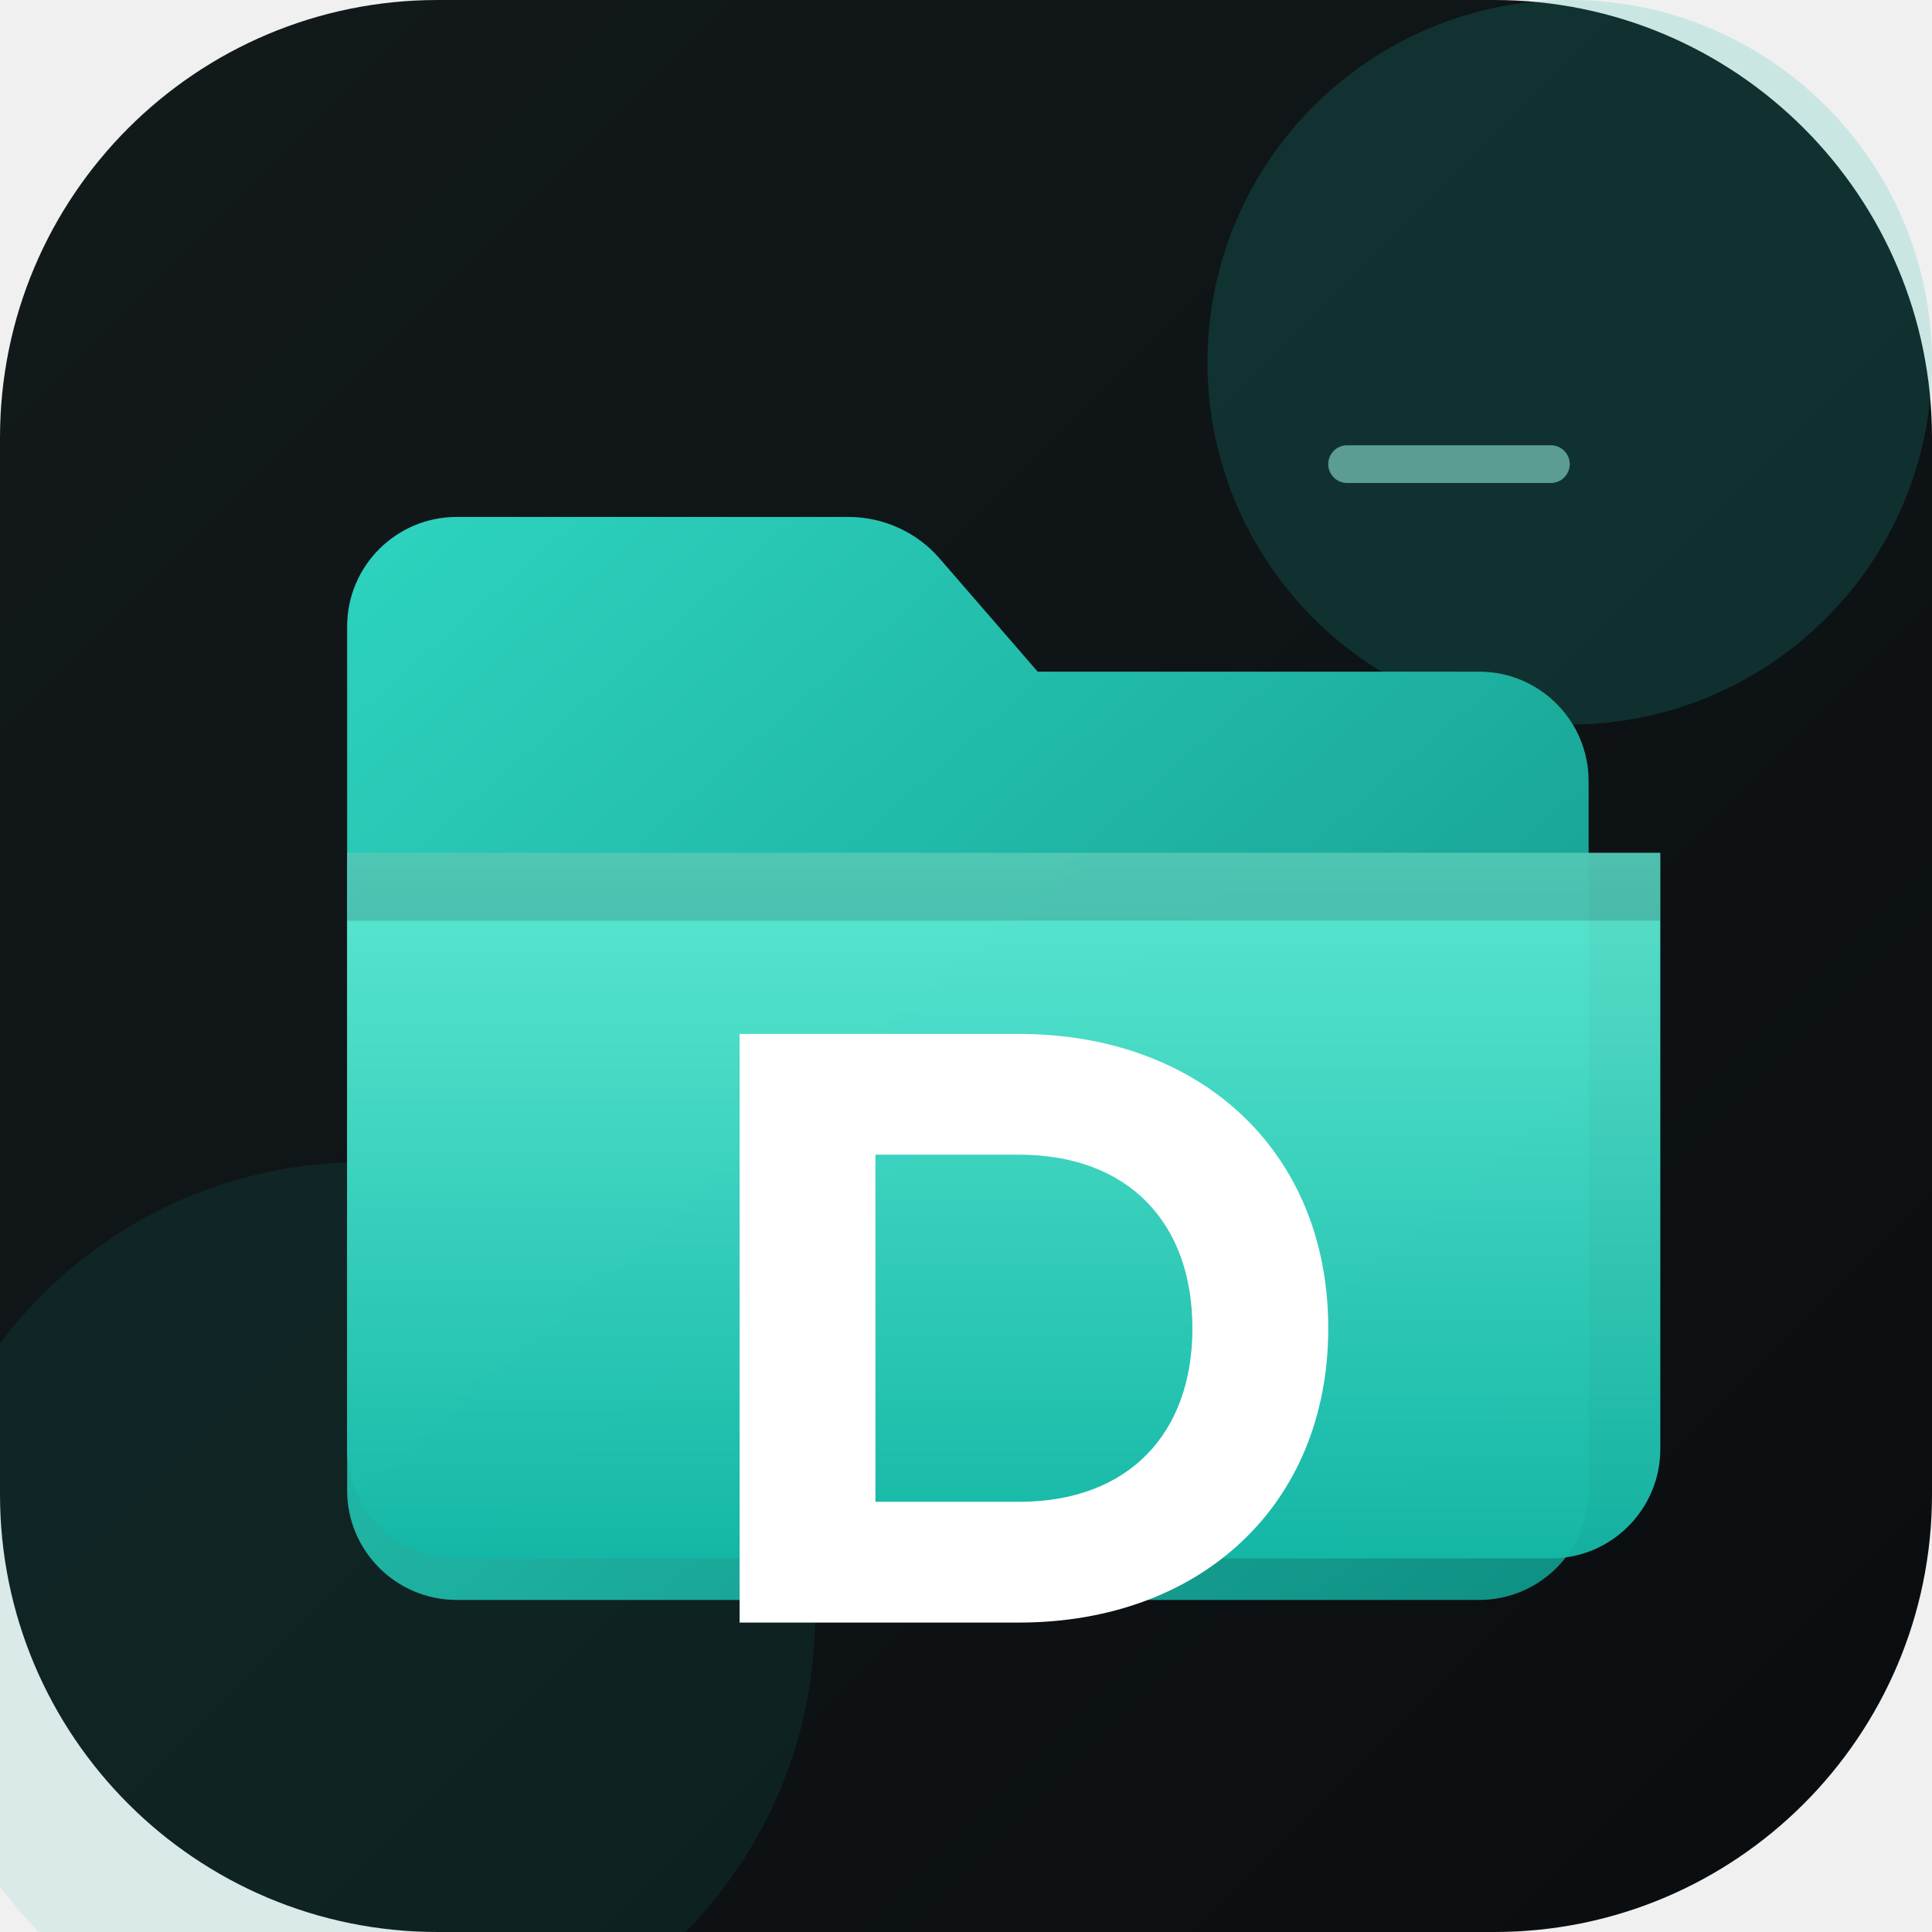
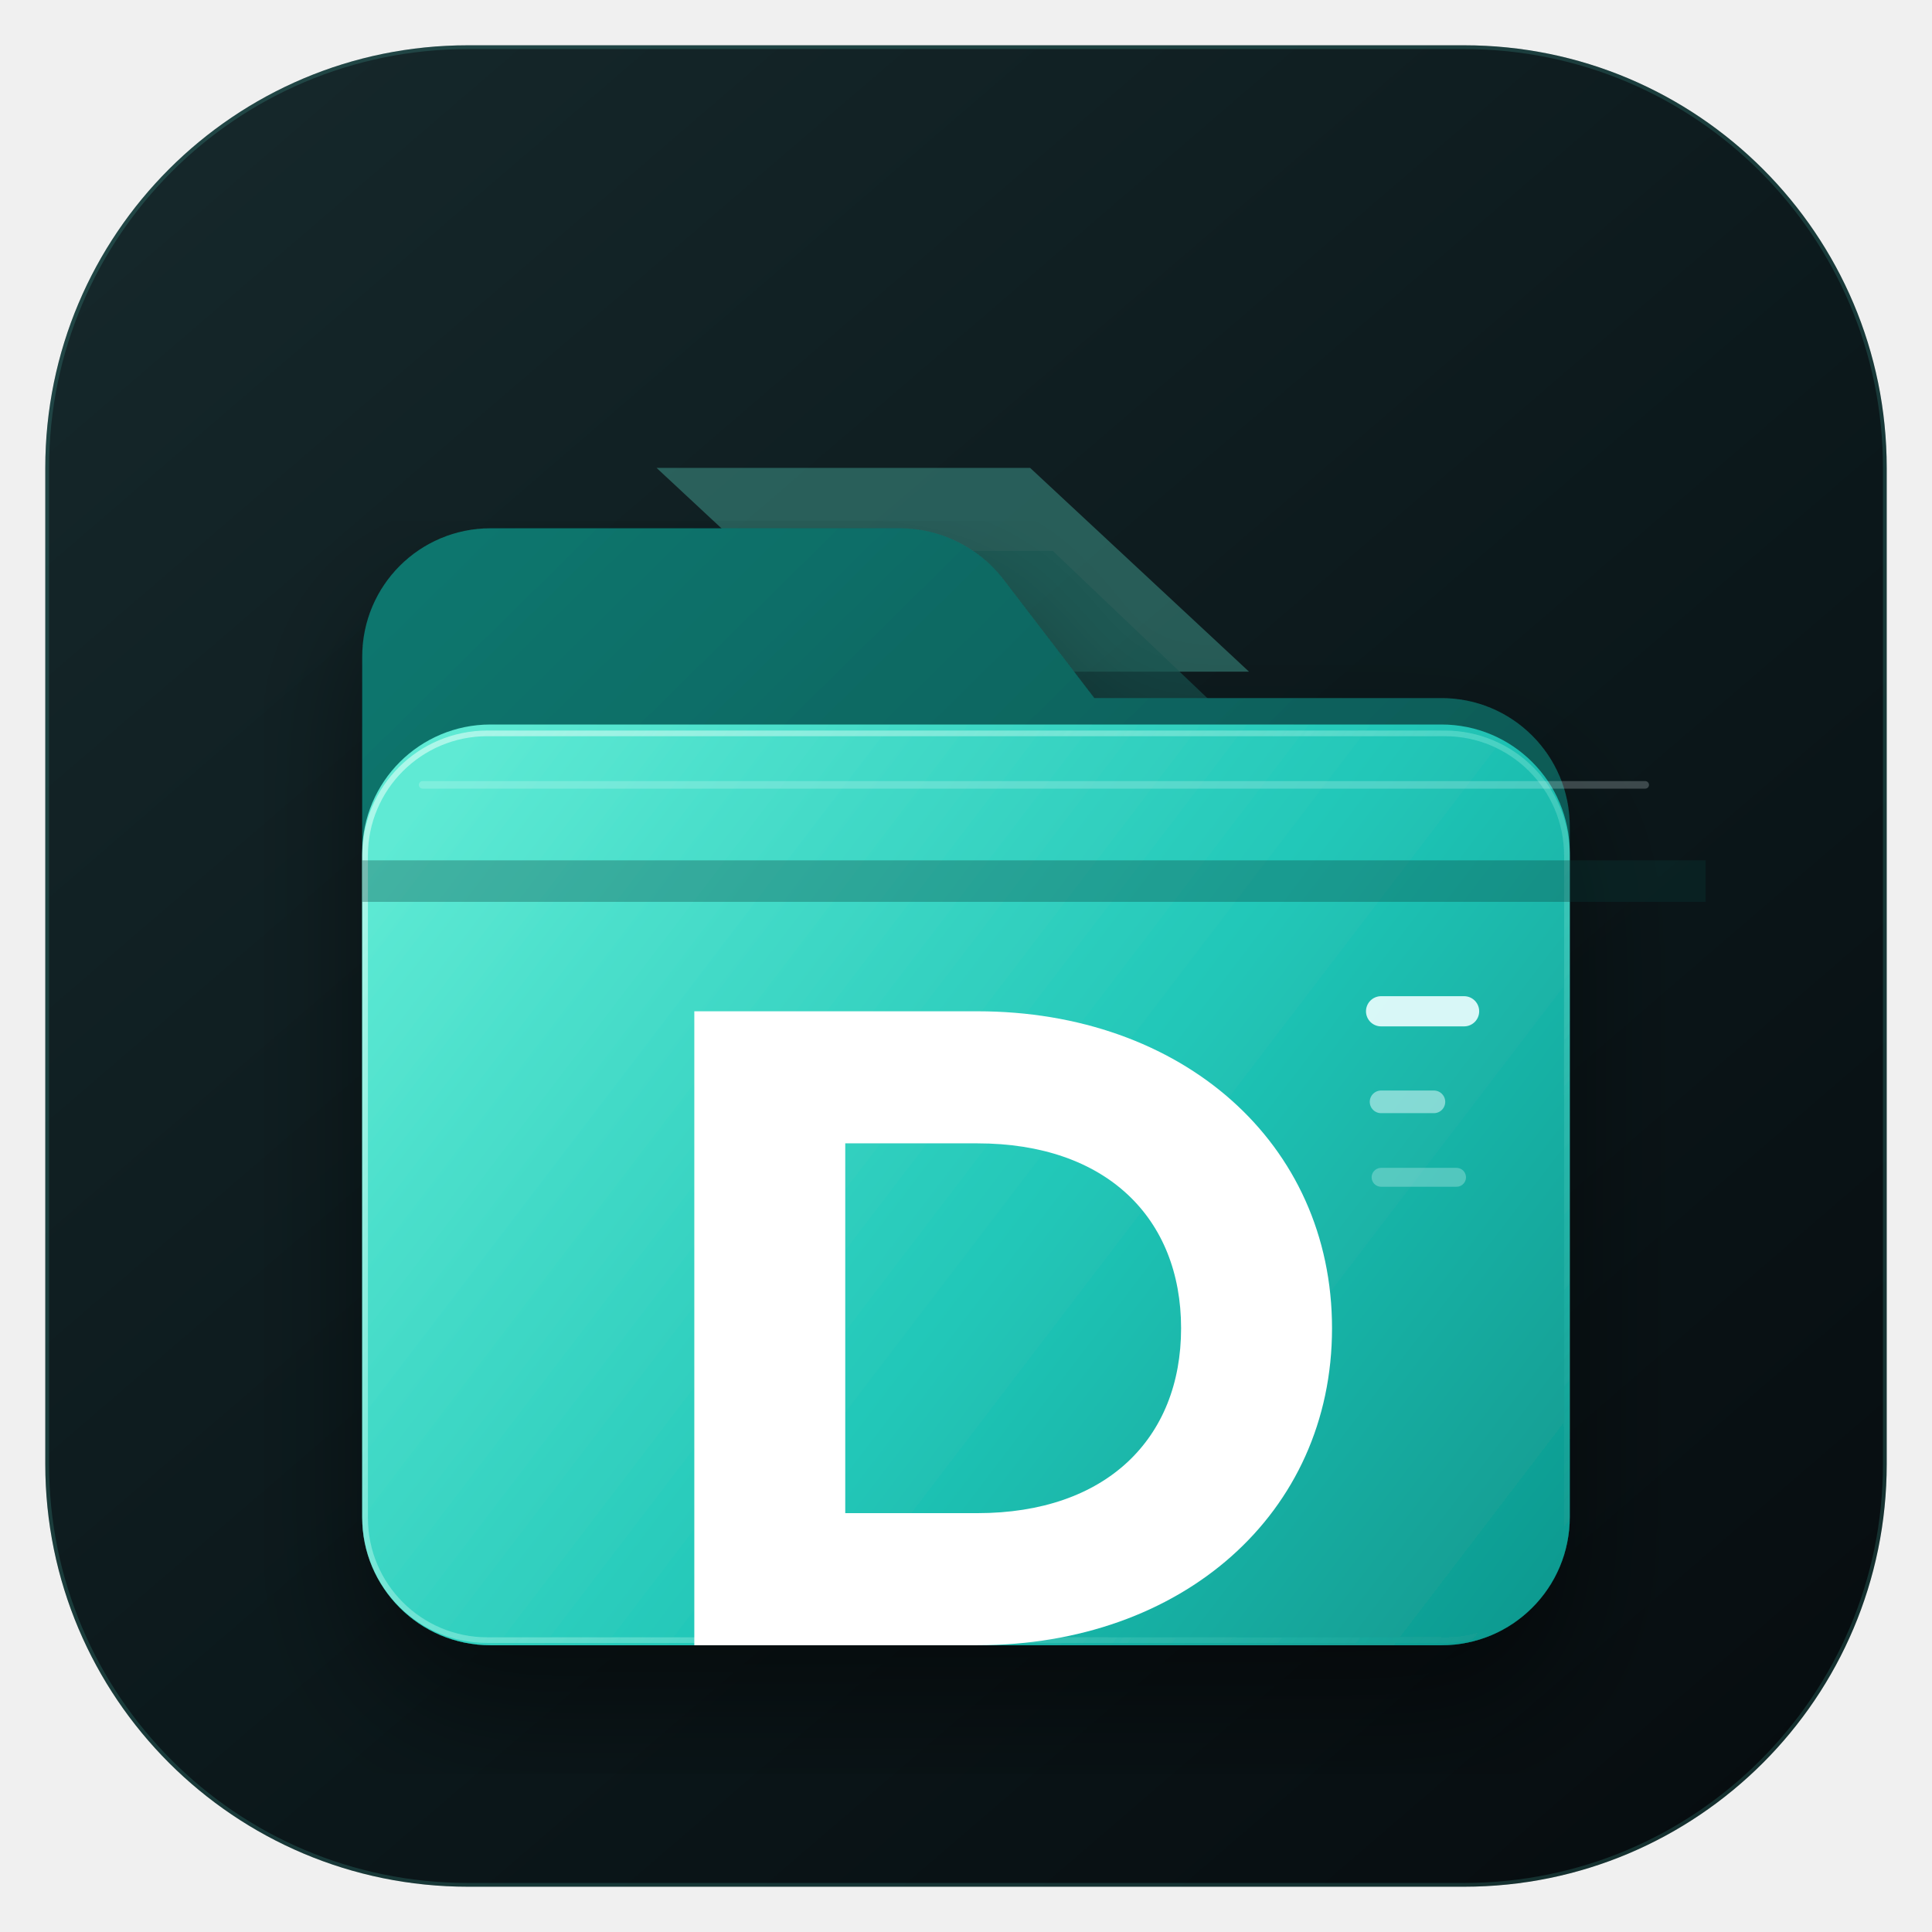
- <svg xmlns="http://www.w3.org/2000/svg" width="512" height="512" viewBox="0 0 512 512">
+ <svg xmlns="http://www.w3.org/2000/svg" width="512" height="512" viewBox="0 0 512 512" role="img" aria-labelledby="title desc">
  <defs>
-     <linearGradient id="bg" x1="0" y1="0" x2="1" y2="1">
-       <stop offset="0" stop-color="#131a1c" />
-       <stop offset="1" stop-color="#0a0d0f" />
+     <linearGradient id="bg" x1="64" y1="32" x2="456" y2="488" gradientUnits="userSpaceOnUse">
+       <stop offset="0" stop-color="#15272a" />
+       <stop offset="0.52" stop-color="#0c191c" />
+       <stop offset="1" stop-color="#070d10" />
    </linearGradient>
-     <linearGradient id="folder" x1="0" y1="0" x2="1" y2="1">
-       <stop offset="0" stop-color="#2dd4bf" />
-       <stop offset="1" stop-color="#0f8f83" />
+     <linearGradient id="back" x1="112" y1="154" x2="364" y2="410" gradientUnits="userSpaceOnUse">
+       <stop offset="0" stop-color="#0e766e" />
+       <stop offset="1" stop-color="#0a4e4c" />
    </linearGradient>
-     <linearGradient id="flap" x1="0" y1="0" x2="0" y2="1">
+     <linearGradient id="front" x1="112" y1="212" x2="400" y2="432" gradientUnits="userSpaceOnUse">
      <stop offset="0" stop-color="#5eead4" />
-       <stop offset="1" stop-color="#14b8a6" />
+       <stop offset="0.54" stop-color="#22c7b8" />
+       <stop offset="1" stop-color="#0f9b91" />
    </linearGradient>
+     <linearGradient id="rim" x1="108" y1="206" x2="394" y2="438" gradientUnits="userSpaceOnUse">
+       <stop offset="0" stop-color="#ccfbf1" />
+       <stop offset="1" stop-color="#99f6e4" stop-opacity="0" />
+     </linearGradient>
+     <radialGradient id="glow" cx="0" cy="0" r="1" gradientTransform="translate(378 116) rotate(132) scale(212)">
+       <stop offset="0" stop-color="#2dd4bf" stop-opacity=".35" />
+       <stop offset="1" stop-color="#2dd4bf" stop-opacity="0" />
+     </radialGradient>
+     <filter id="shadow" x="70" y="120" width="380" height="350" filterUnits="userSpaceOnUse">
+       <feDropShadow dx="0" dy="18" stdDeviation="16" flood-color="#000000" flood-opacity=".45" />
+     </filter>
  </defs>
-   <rect width="512" height="512" rx="116" fill="url(#bg)" />
-   <circle cx="416" cy="96" r="96" fill="#14b8a6" opacity="0.18" />
-   <circle cx="96" cy="428" r="120" fill="#14b8a6" opacity="0.10" />
-   <path d="M92 166c0-16 13-29 29-29h104c9 0 18 4 24 11l26 30h117c16 0 29 13 29 29v188c0 16-13 29-29 29H121c-16 0-29-13-29-29z" fill="url(#folder)" />
-   <path d="M92 226h348v158c0 16-13 29-29 29H121c-16 0-29-13-29-29z" fill="url(#flap)" opacity="0.95" />
-   <path d="M92 226h348v18H92z" fill="#0b0d10" opacity="0.16" />
-   <path fill-rule="evenodd" fill="#ffffff" d="M196 274h74c48 0 82 31 82 78s-34 78-82 78h-74zm36 32v92h38c29 0 46-18 46-46s-17-46-46-46z" />
-   <rect x="352" y="118" width="64" height="10" rx="5" fill="#99f6e4" opacity="0.55" />
+   <rect x="12" y="12" width="488" height="488" rx="112" fill="url(#bg)" />
+   <rect x="12.5" y="12.5" width="487" height="487" rx="111.5" fill="none" stroke="#5eead4" stroke-opacity=".16" />
+   <circle cx="380" cy="112" r="212" fill="url(#glow)" />
+   <g opacity=".32">
+     <path d="M174 124h99l58 54H232z" fill="#5eead4" />
+     <path d="M194 146h85l42 40h-85z" fill="#2dd4bf" opacity=".66" />
+   </g>
+   <g filter="url(#shadow)">
+     <path d="M96 174c0-18.8 15.2-34 34-34h108.5c10.6 0 20.8 5 27.3 13.4L290 185h92c18.8 0 34 15.2 34 34v183c0 18.8-15.2 34-34 34H130c-18.8 0-34-15.2-34-34z" fill="url(#back)" />
+     <path d="M96 226c0-18.8 15.2-34 34-34h252c18.8 0 34 15.2 34 34v176c0 18.8-15.2 34-34 34H130c-18.8 0-34-15.2-34-34z" fill="url(#front)" />
+     <path d="M96.75 226.75c0-17.9 14.5-32.4 32.4-32.4h253.7c17.9 0 32.4 14.5 32.4 32.4v175.5c0 17.9-14.5 32.4-32.4 32.4H129.15c-17.9 0-32.4-14.5-32.4-32.4z" fill="none" stroke="url(#rim)" stroke-opacity=".7" stroke-width="1.5" />
+   </g>
+   <path d="M96 228h356v11H96z" fill="#073c3a" opacity=".32" />
+   <path d="M112 208h324" stroke="#ecfeff" stroke-opacity=".22" stroke-width="2" stroke-linecap="round" />
+   <path fill="#ffffff" fill-rule="evenodd" d="M184 268h75c54.2 0 94 34.8 94 84s-39.8 84-94 84h-75zm40 35v98h35c34.2 0 54-19.8 54-49s-19.8-49-54-49z" />
+   <g fill="none" stroke="#ecfeff" stroke-linecap="round">
+     <path d="M366 268h22" stroke-width="8" opacity=".9" />
+     <path d="M366 292h14" stroke-width="6" opacity=".5" />
+     <path d="M366 312h20" stroke-width="5" opacity=".28" />
+   </g>
</svg>
